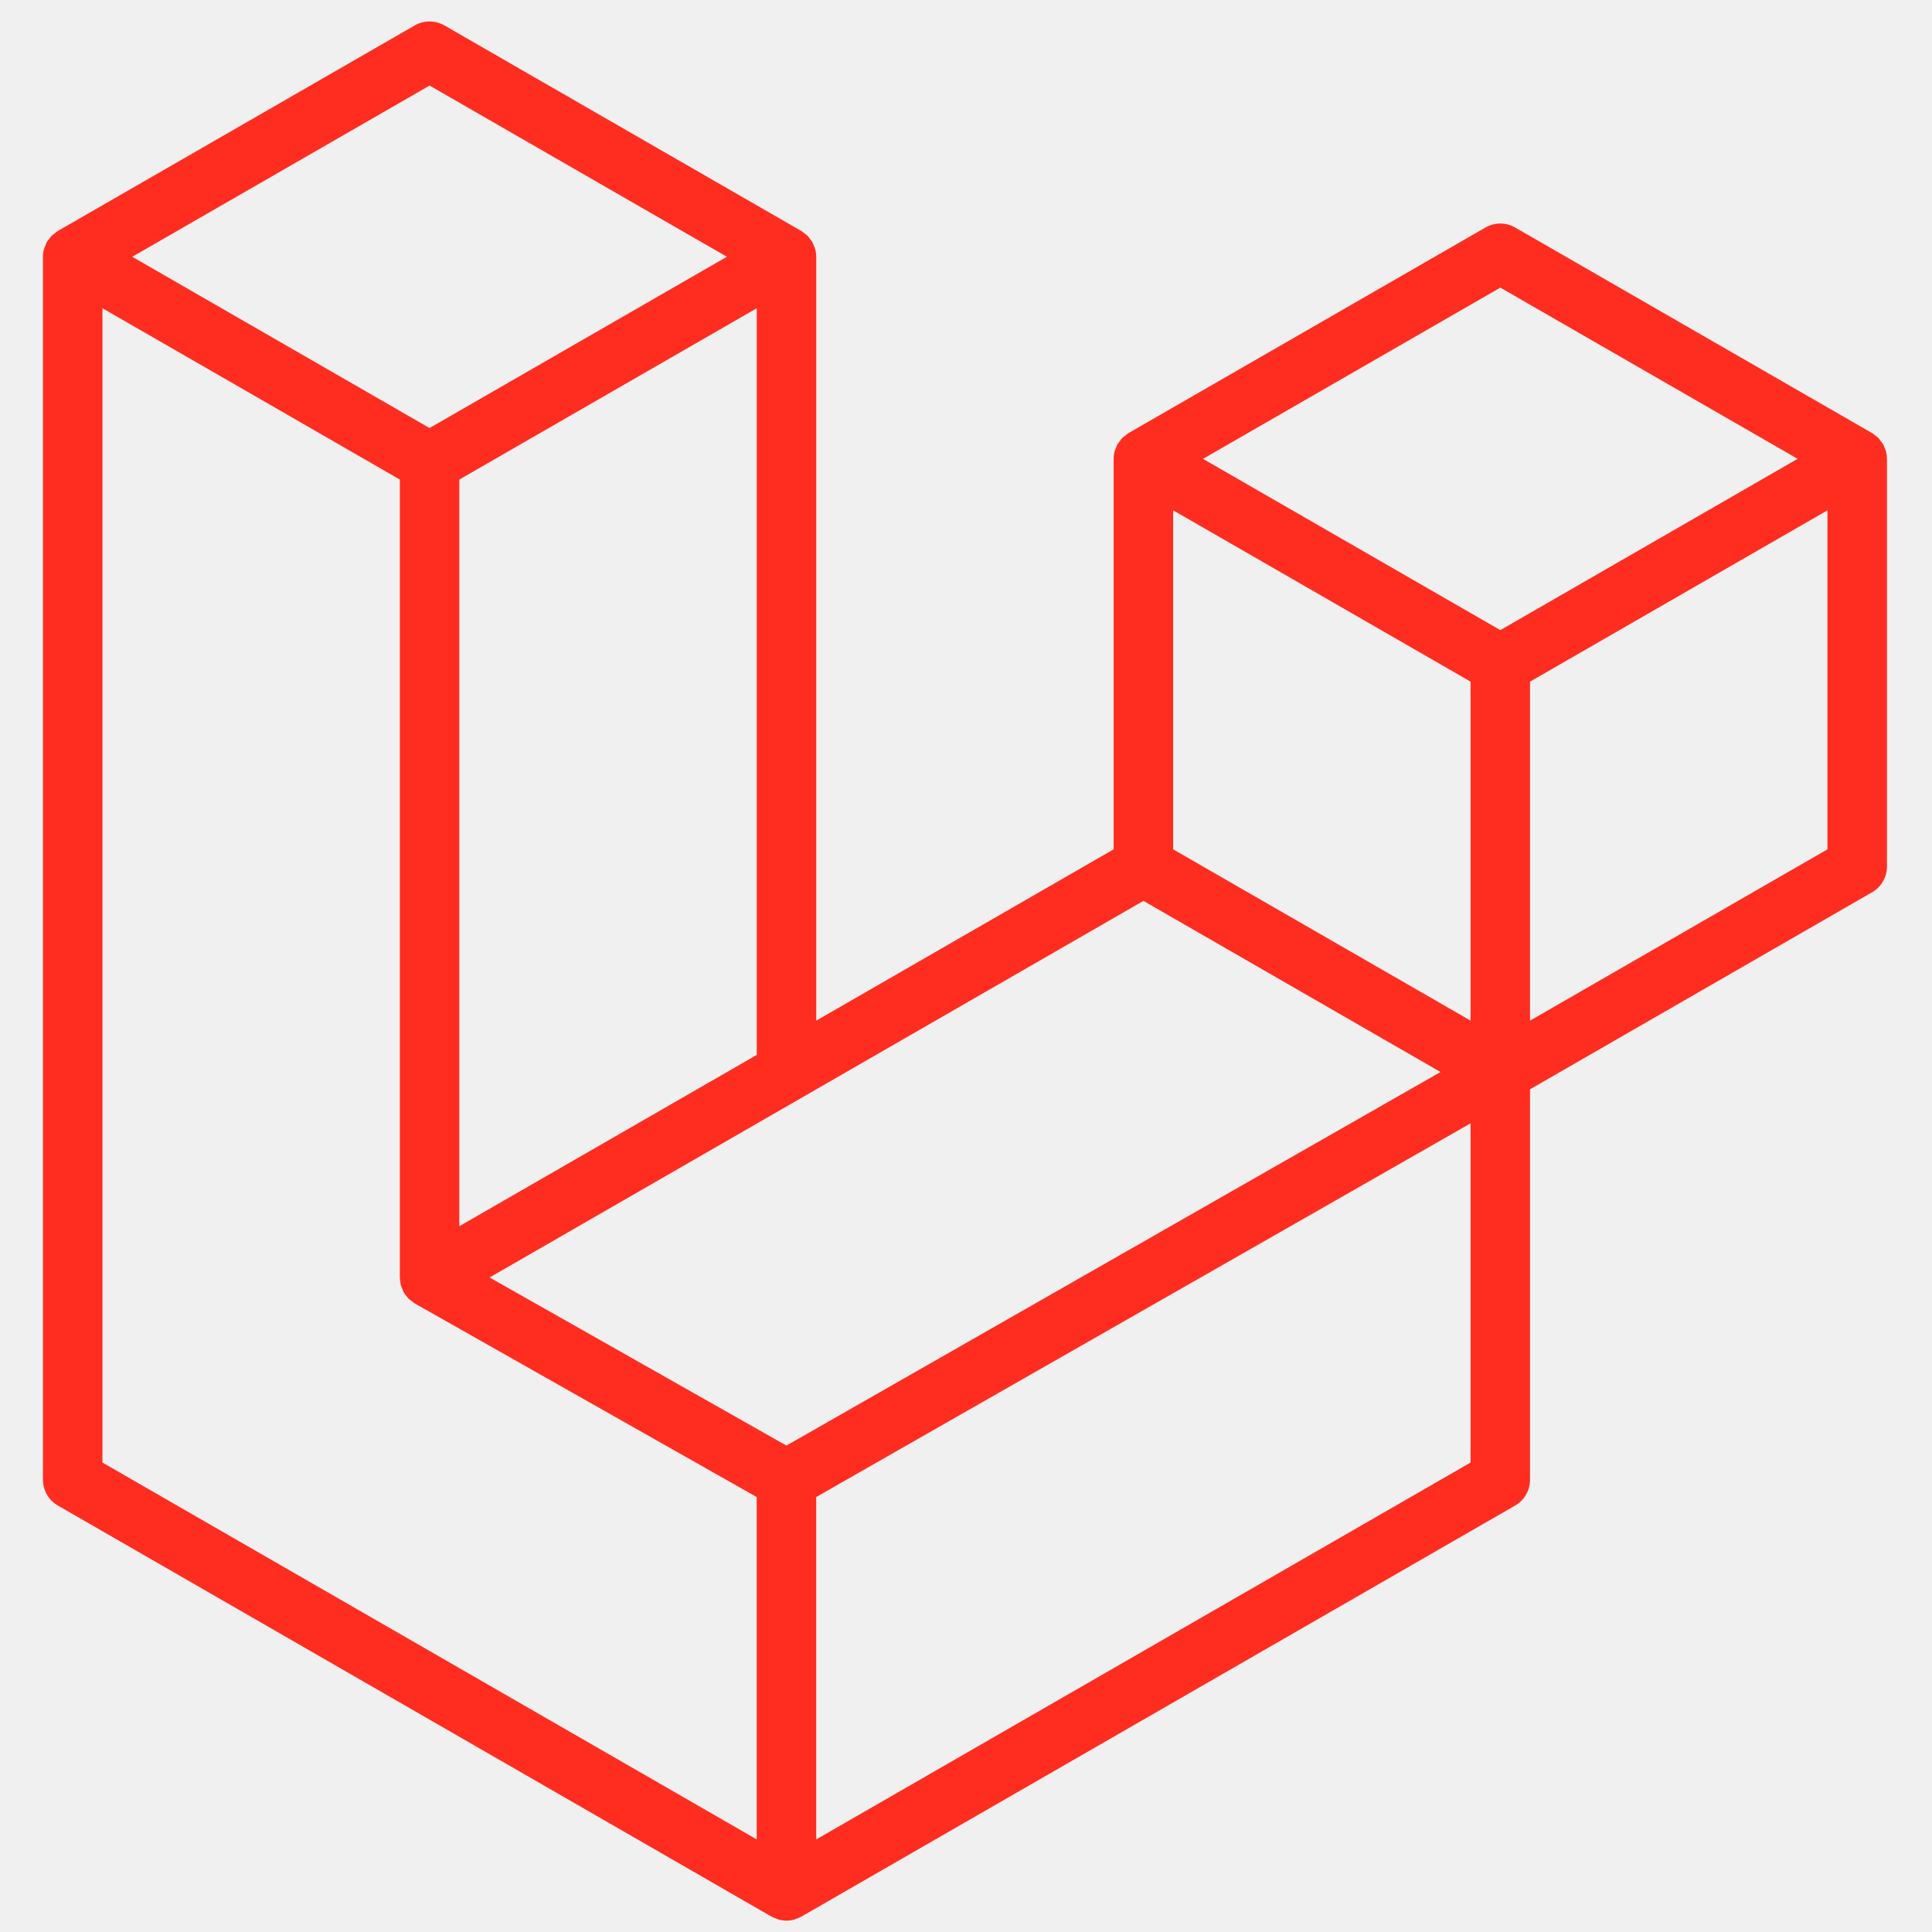
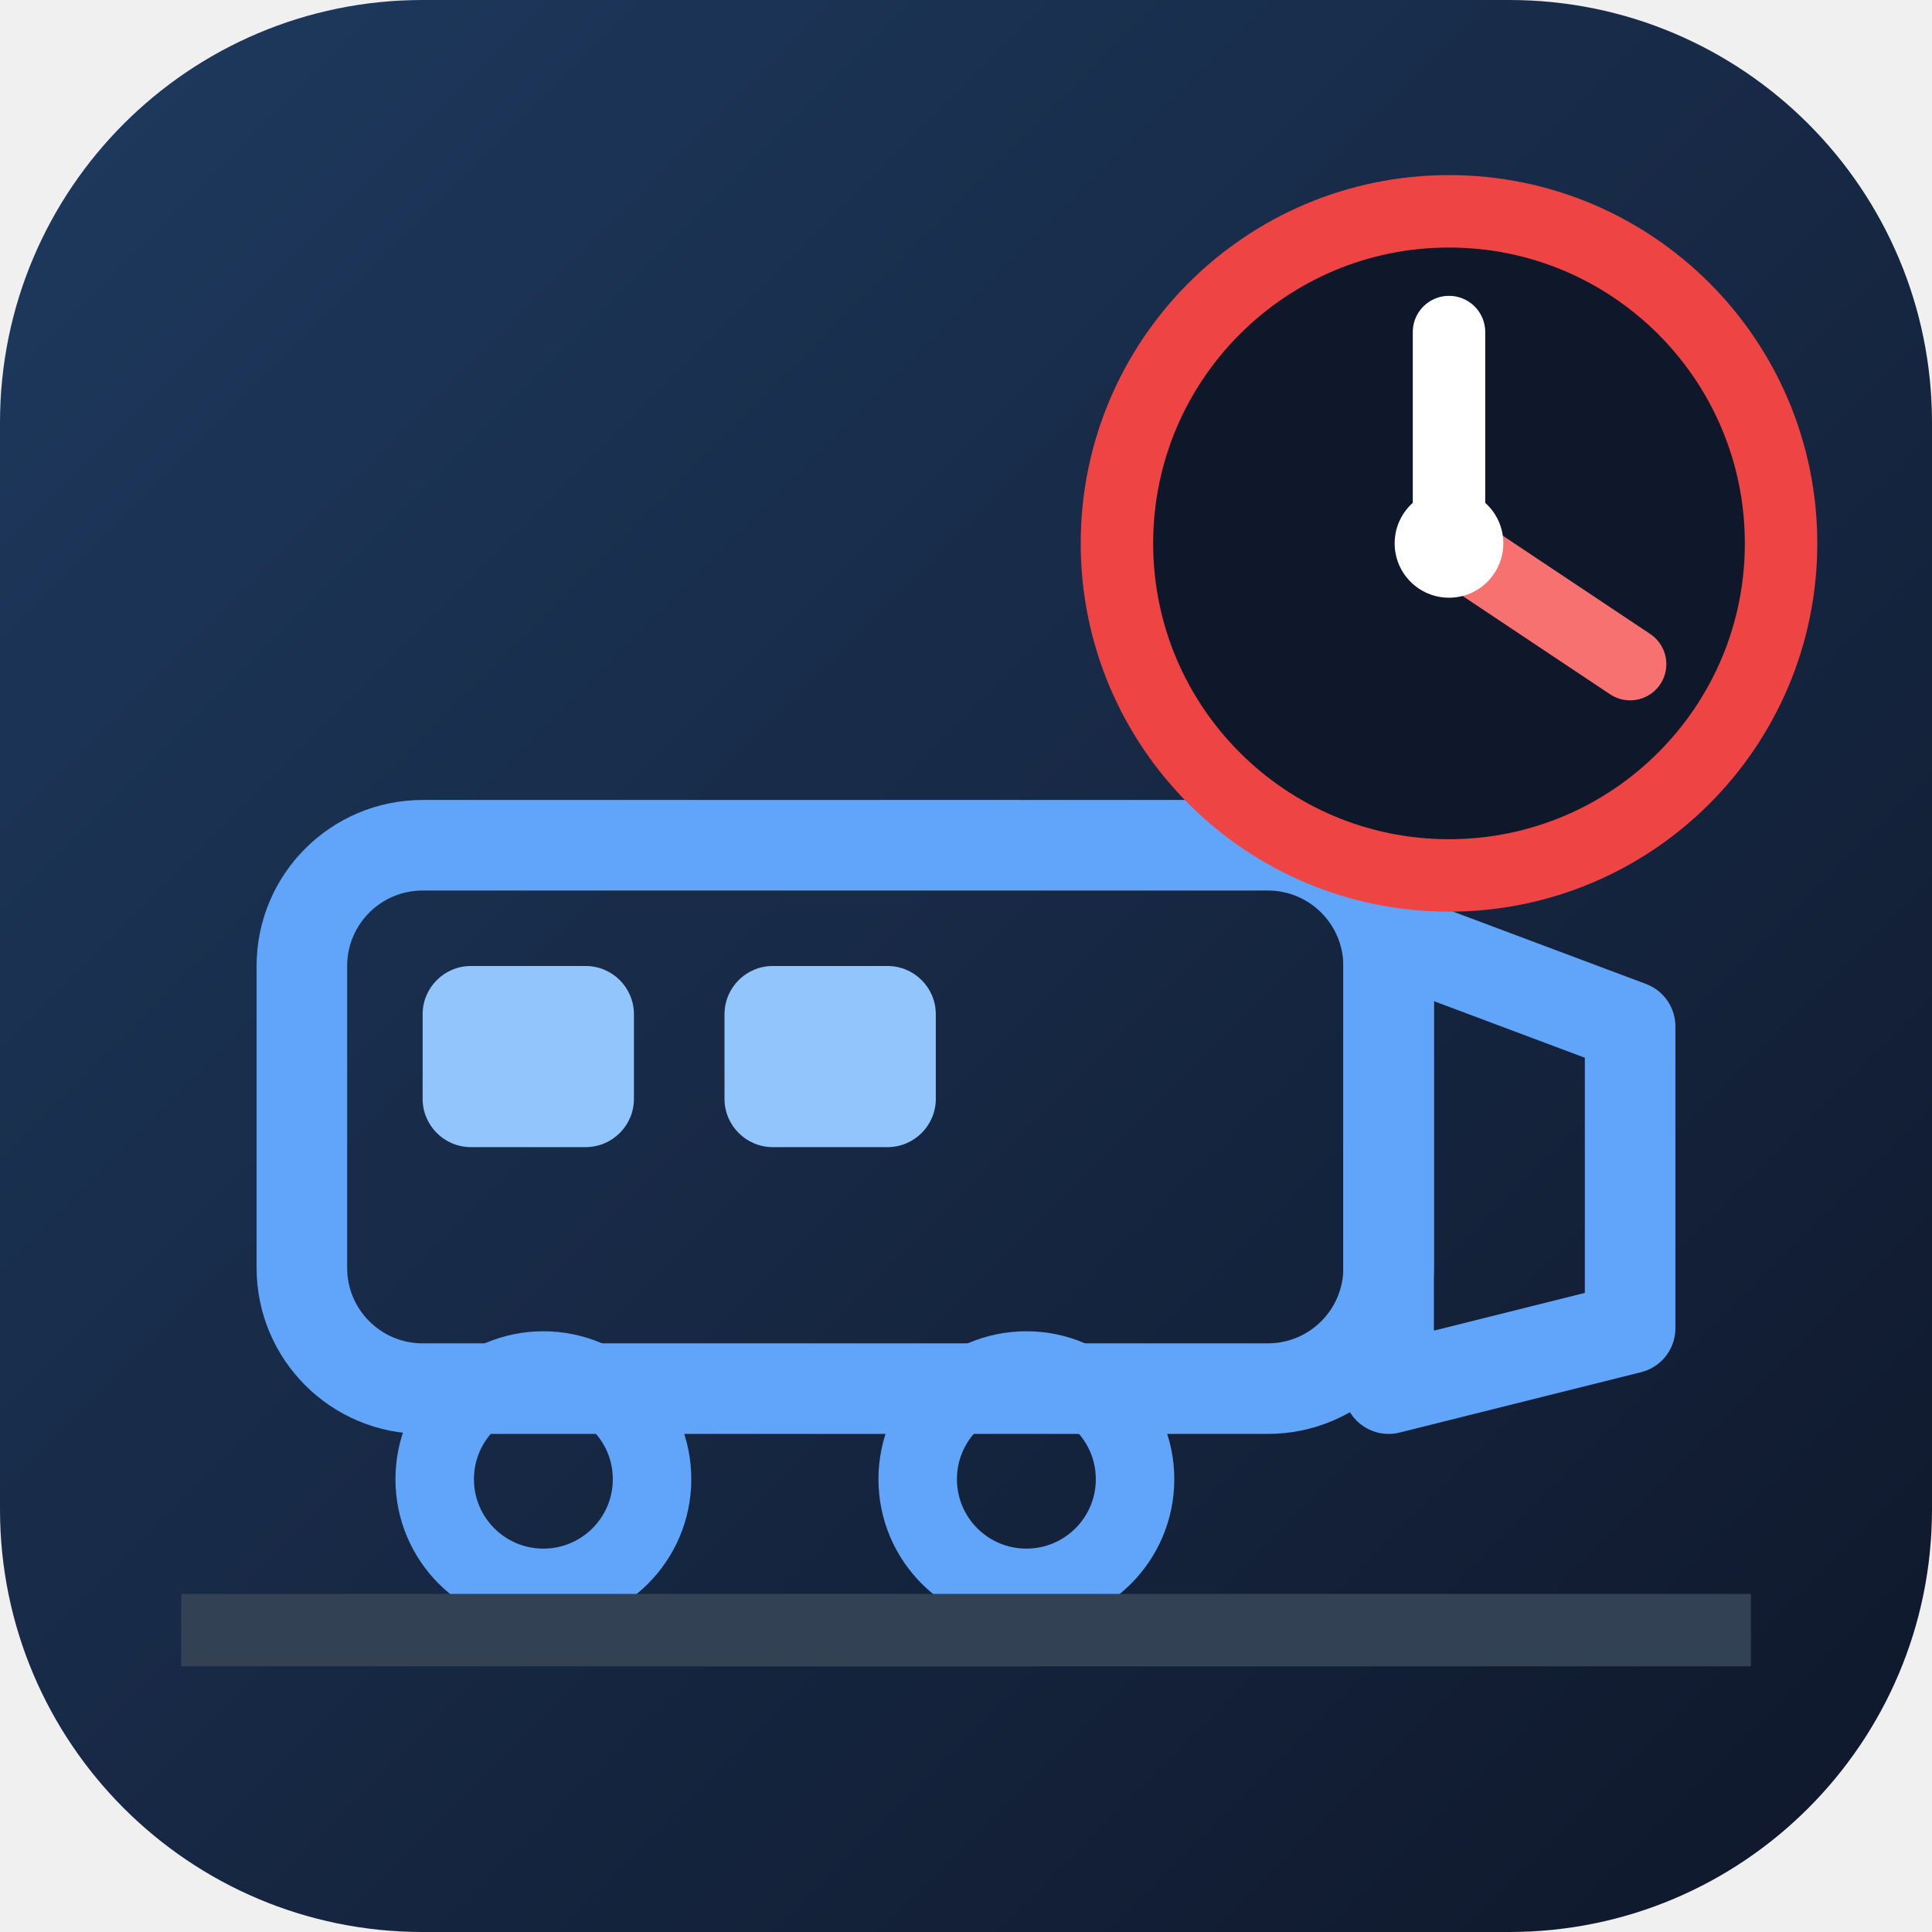
- <svg xmlns="http://www.w3.org/2000/svg" width="166" height="166" viewBox="0 0 166 166" fill="none">
-   <path fill-rule="evenodd" clip-rule="evenodd" d="M162.041 38.759C162.099 38.977 162.129 39.201 162.13 39.426V74.452C162.13 74.902 162.011 75.344 161.786 75.733C161.561 76.122 161.237 76.444 160.847 76.668L131.462 93.594V127.141C131.462 128.054 130.977 128.897 130.186 129.357L68.847 164.683C68.707 164.763 68.554 164.814 68.401 164.868C68.343 164.887 68.289 164.922 68.228 164.938C67.8 165.051 67.349 165.051 66.92 164.938C66.85 164.919 66.786 164.881 66.719 164.855C66.579 164.804 66.432 164.76 66.298 164.683L4.972 129.357C4.583 129.133 4.259 128.81 4.034 128.421C3.808 128.032 3.69 127.591 3.689 127.141L3.689 22.063C3.689 21.834 3.721 21.61 3.779 21.393C3.798 21.32 3.843 21.253 3.868 21.179C3.916 21.045 3.961 20.908 4.031 20.783C4.079 20.7 4.149 20.633 4.206 20.557C4.28 20.454 4.347 20.349 4.433 20.26C4.506 20.186 4.602 20.132 4.685 20.068C4.778 19.992 4.861 19.909 4.966 19.848L35.633 2.185C36.022 1.961 36.462 1.844 36.91 1.844C37.358 1.844 37.798 1.961 38.186 2.185L68.851 19.848H68.857C68.959 19.912 69.045 19.992 69.138 20.065C69.221 20.129 69.313 20.186 69.387 20.257C69.476 20.349 69.54 20.454 69.616 20.557C69.671 20.633 69.744 20.7 69.789 20.783C69.862 20.911 69.904 21.045 69.955 21.179C69.98 21.253 70.025 21.32 70.044 21.396C70.103 21.614 70.133 21.838 70.133 22.063V87.694L95.686 72.974V39.423C95.686 39.2 95.718 38.973 95.775 38.759C95.798 38.683 95.839 38.615 95.865 38.542C95.916 38.408 95.96 38.271 96.031 38.146C96.079 38.063 96.149 37.996 96.203 37.92C96.279 37.818 96.343 37.712 96.433 37.623C96.506 37.549 96.599 37.495 96.681 37.431C96.777 37.355 96.86 37.272 96.962 37.211L127.633 19.548C128.021 19.324 128.461 19.206 128.91 19.206C129.358 19.206 129.798 19.324 130.186 19.548L160.85 37.211C160.959 37.275 161.042 37.355 161.137 37.428C161.217 37.492 161.31 37.549 161.383 37.62C161.473 37.712 161.536 37.818 161.613 37.92C161.67 37.996 161.741 38.063 161.785 38.146C161.859 38.271 161.9 38.408 161.951 38.542C161.98 38.615 162.021 38.683 162.041 38.759ZM157.018 72.974V43.848L146.287 50.028L131.462 58.568V87.694L157.021 72.974H157.018ZM126.354 125.663V96.518L111.771 104.85L70.13 128.626V158.046L126.354 125.663ZM8.801 26.485V125.663L65.018 158.043V128.629L35.649 112L35.64 111.994L35.627 111.988C35.528 111.93 35.445 111.847 35.353 111.777C35.273 111.713 35.18 111.662 35.11 111.592L35.104 111.582C35.021 111.502 34.963 111.403 34.893 111.314C34.829 111.228 34.753 111.154 34.702 111.065L34.699 111.055C34.641 110.96 34.606 110.845 34.565 110.736C34.523 110.64 34.469 110.551 34.443 110.449C34.411 110.328 34.405 110.197 34.392 110.072C34.379 109.976 34.354 109.881 34.354 109.785V109.778V41.205L19.532 32.662L8.801 26.485ZM36.913 7.35L11.364 22.063L36.907 36.777L62.453 22.06L36.907 7.35H36.913ZM50.2 99.174L65.022 90.637V26.485L54.291 32.665L39.466 41.205V105.357L50.2 99.174ZM128.91 24.713L103.363 39.426L128.91 54.14L154.453 39.423L128.91 24.713ZM126.354 58.568L111.529 50.028L100.798 43.848V72.974L115.619 81.511L126.354 87.694V58.568ZM67.571 124.205L105.042 102.803L123.772 92.109L98.245 77.405L68.854 94.334L42.066 109.762L67.571 124.205Z" fill="#FF2D20" />
+ <svg xmlns="http://www.w3.org/2000/svg" viewBox="0 0 32 32">
+   <defs>
+     <linearGradient id="bg" x1="0" y1="0" x2="32" y2="32" gradientUnits="userSpaceOnUse">
+       <stop offset="0%" stop-color="#1e3a5f" />
+       <stop offset="100%" stop-color="#0f172a" />
+     </linearGradient>
+   </defs>
+   <rect width="32" height="32" rx="7" fill="url(#bg)" />
+   <rect x="5" y="14" width="18" height="9" rx="2" fill="none" stroke="#60a5fa" stroke-width="1.5" />
+   <rect x="7" y="16" width="3.5" height="3" rx="0.8" fill="#93c5fd" />
+   <rect x="12" y="16" width="3.5" height="3" rx="0.8" fill="#93c5fd" />
+   <path d="M23 15.5 L27 17 L27 22 L23 23 Z" fill="none" stroke="#60a5fa" stroke-width="1.5" stroke-linejoin="round" />
+   <circle cx="9" cy="24.5" r="1.8" fill="none" stroke="#60a5fa" stroke-width="1.3" />
+   <circle cx="17" cy="24.5" r="1.8" fill="none" stroke="#60a5fa" stroke-width="1.3" />
+   <line x1="3" y1="27" x2="29" y2="27" stroke="#334155" stroke-width="1.2" />
+   <circle cx="24" cy="9" r="6" fill="#0f172a" />
+   <circle cx="24" cy="9" r="5.5" fill="none" stroke="#ef4444" stroke-width="1.2" />
+   <line x1="24" y1="9" x2="24" y2="5.5" stroke="white" stroke-width="1.2" stroke-linecap="round" />
+   <line x1="24" y1="9" x2="27" y2="11" stroke="#f87171" stroke-width="1.2" stroke-linecap="round" />
+   <circle cx="24" cy="9" r="0.9" fill="white" />
</svg>
